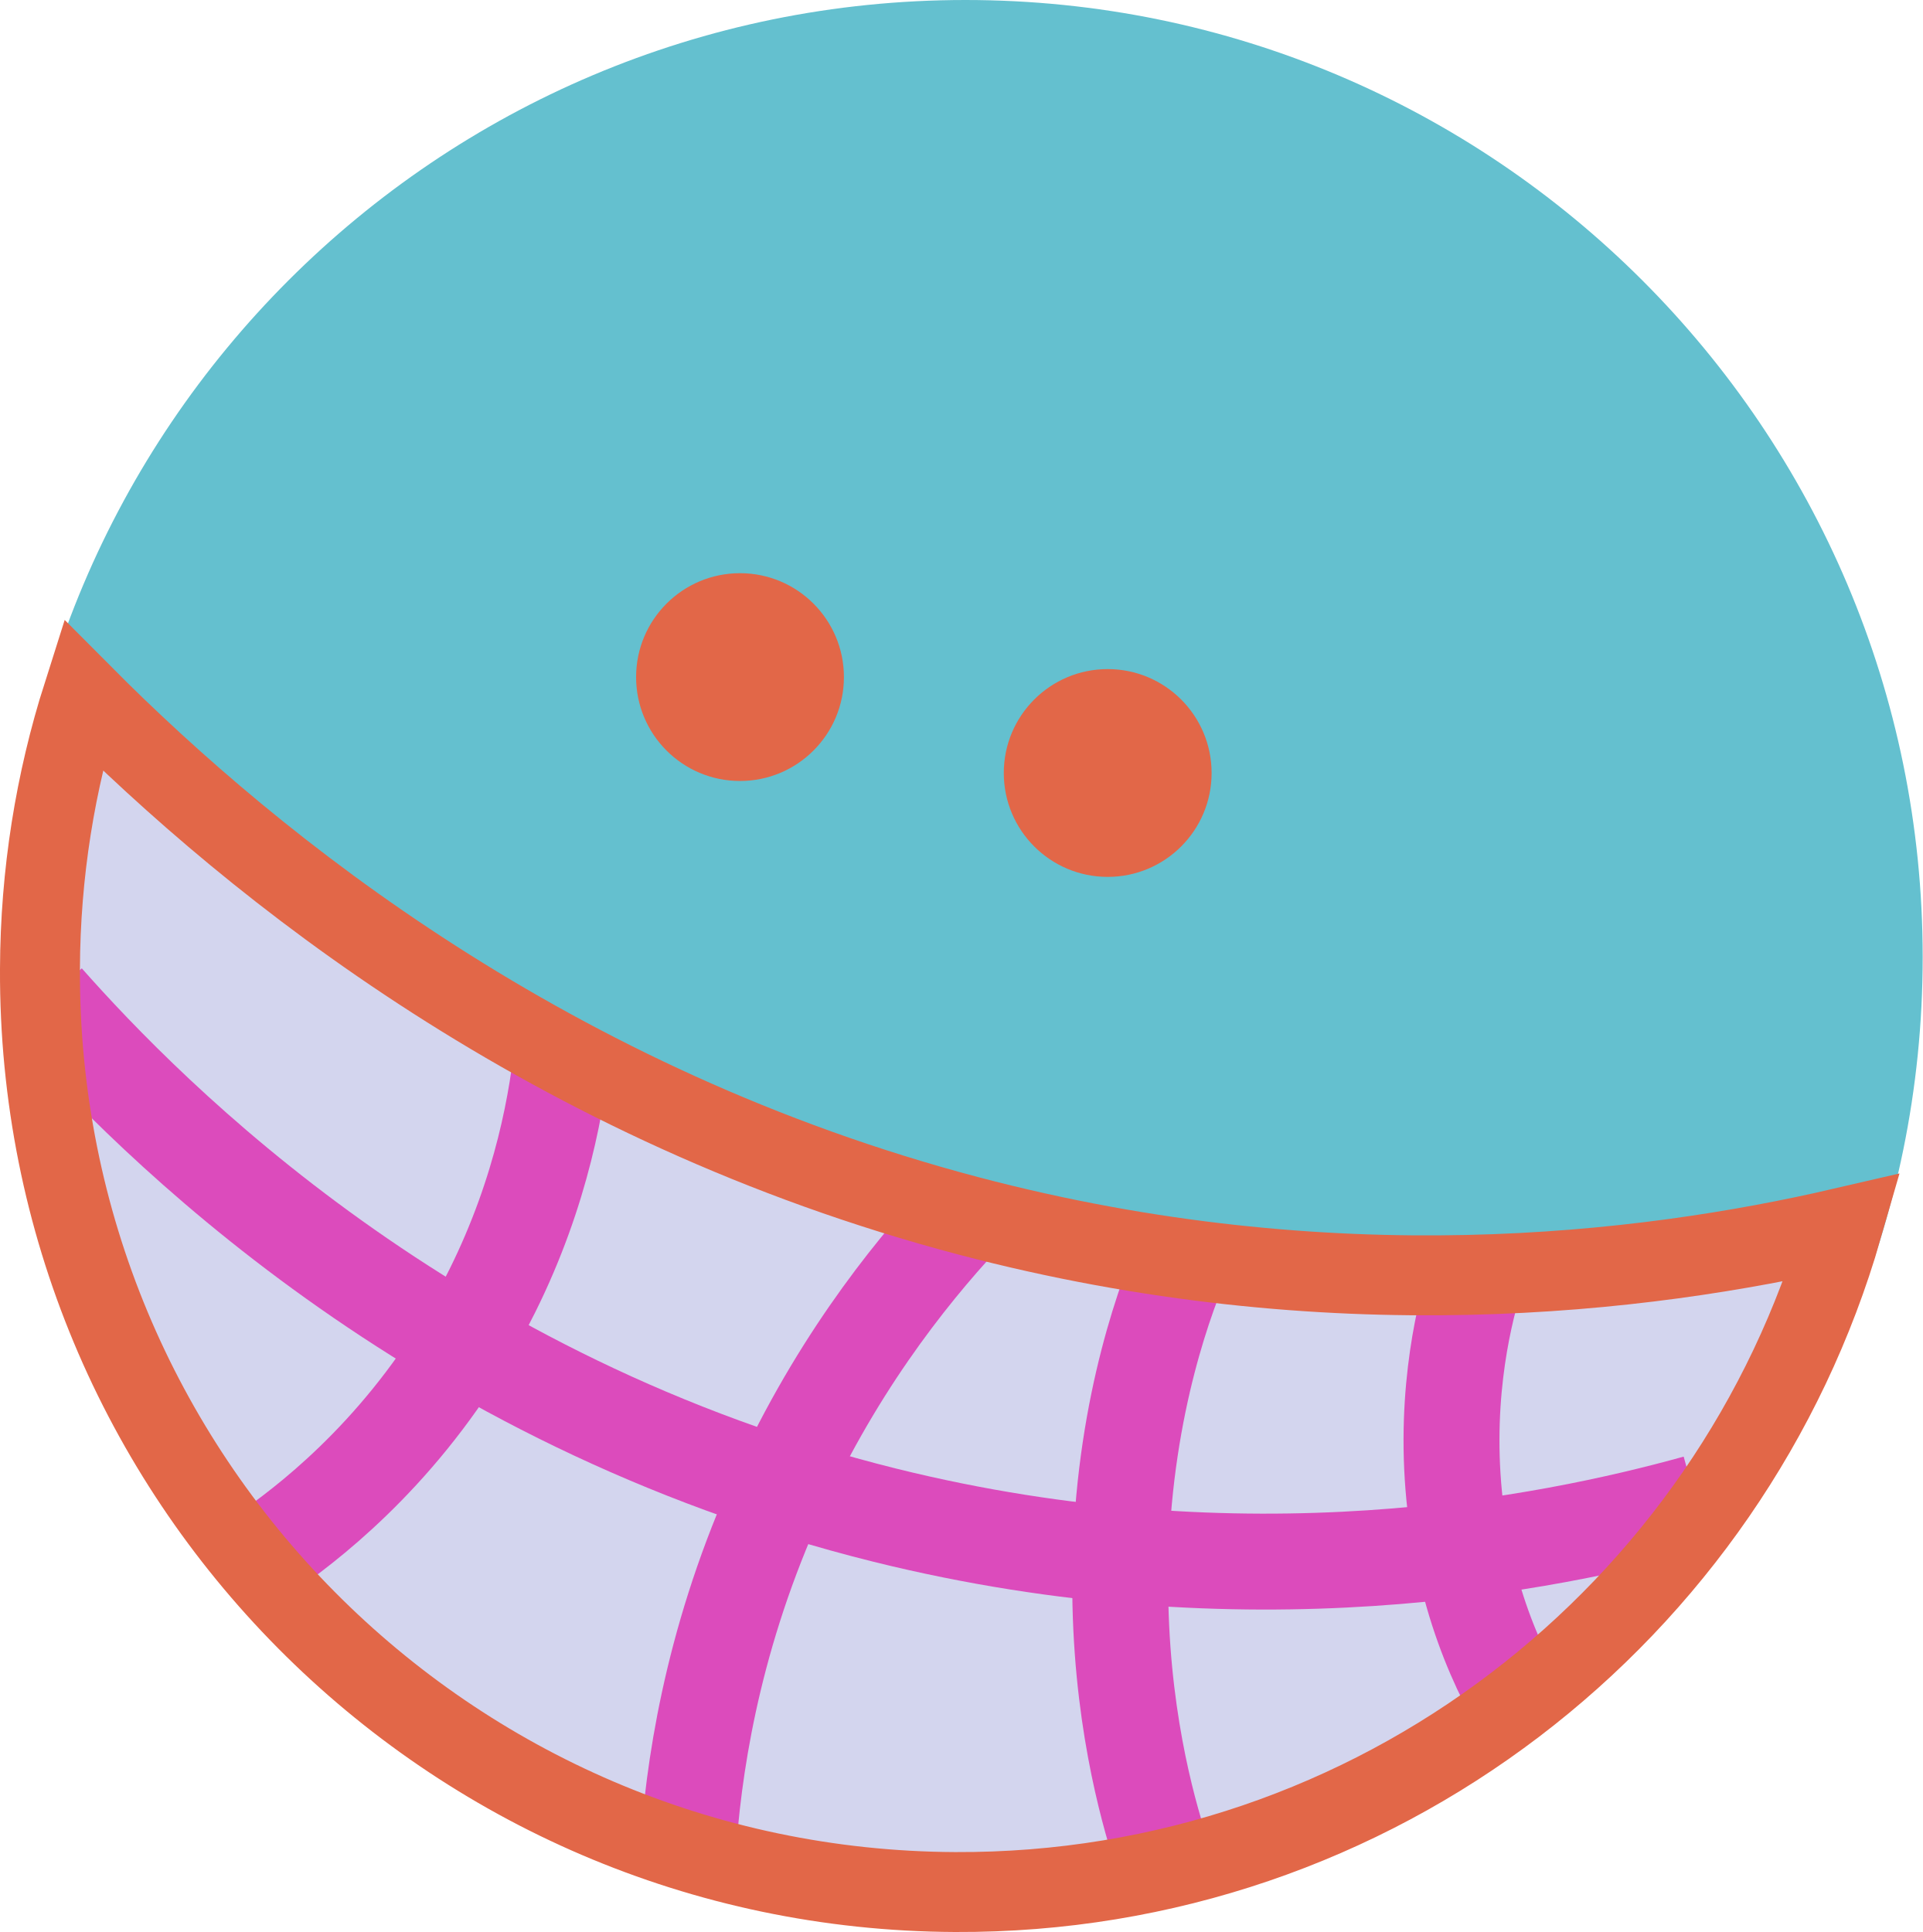
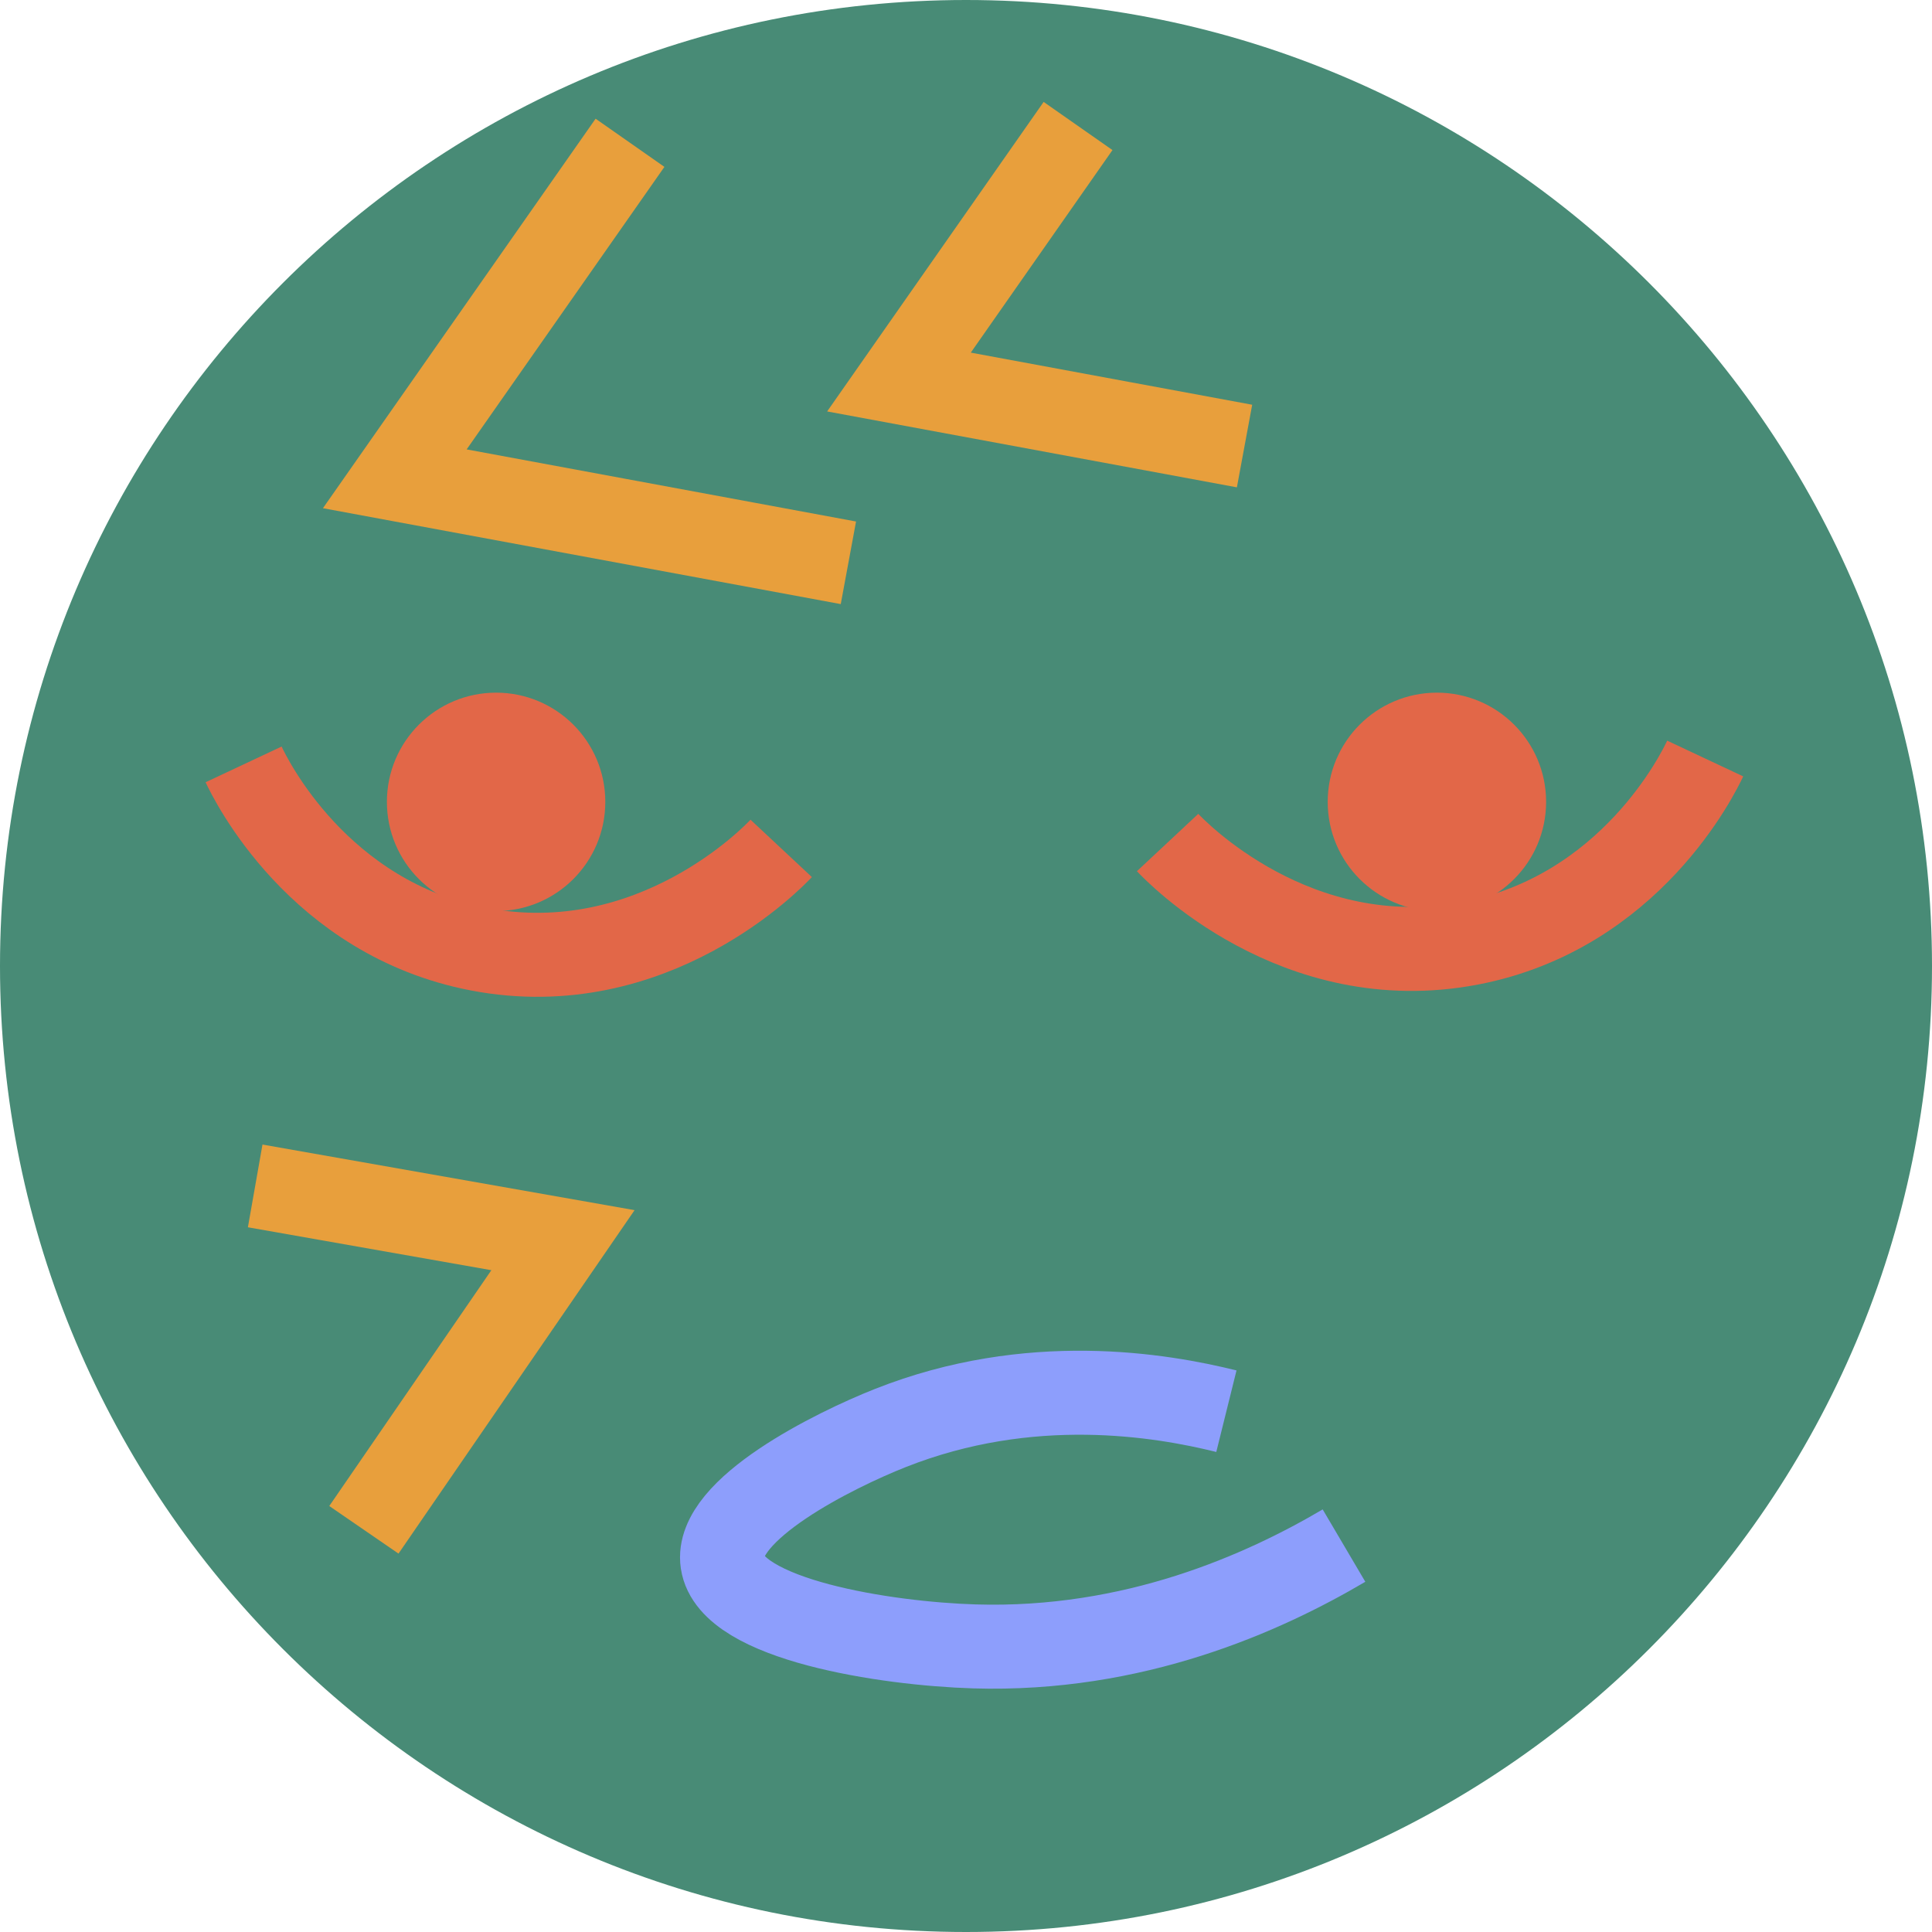
- <svg xmlns="http://www.w3.org/2000/svg" id="Layer_2" viewBox="0 0 120.27 120.87">
+ <svg xmlns="http://www.w3.org/2000/svg" id="Layer_2" viewBox="0 0 115 115">
  <defs>
    <style>
      .cls-1 {
-         stroke: #e26748;
+         stroke: #e89f3c;
+       }
+ 
+       .cls-1, .cls-2, .cls-3 {
+         fill: none;
+         stroke-miterlimit: 10;
        stroke-width: 5px;
      }

-       .cls-1, .cls-2 {
-         fill: none;
-         stroke-miterlimit: 10;
+       .cls-2 {
+         stroke: #e26748;
      }

-       .cls-2 {
-         stroke: #dc4bbc;
-         stroke-width: 6px;
+       .cls-4 {
+         fill: #488b76;
      }

      .cls-3 {
-         fill: #d3d5ee;
-       }
- 
-       .cls-4 {
-         fill: #e26748;
+         stroke: #8d9efc;
      }

      .cls-5 {
-         fill: #64c0cf;
+         fill: #e26748;
      }
    </style>
  </defs>
  <g id="Layer_1-2" data-name="Layer_1">
    <g>
-       <circle class="cls-5" cx="60.39" cy="59.88" r="59.88" />
-       <path class="cls-3" d="M82.18,79.22l-35.97-6.16L7.32,46.89l-2.47-.5s-2.55,4.48-2.61,17.48c-.06,13,10.86,31.05,16.92,37.48,6.06,6.43,5.89,6.62,22.92,14.14,17.03,7.52,25.92,3.67,46.96-5.24,19.68-8.33,23.66-28.98,24.1-31.62.03-.18.04-.28.04-.28l-31,.86Z" />
-       <path class="cls-2" d="M2.87,62.57c6.54,7.39,24.02,25.16,52.51,32.23,22.6,5.6,41.4,1.81,50.74-.78" />
-       <path class="cls-2" d="M17.61,96.44c3.23-2.37,9.03-7.32,13.19-15.69,3.11-6.26,4.1-12.02,4.44-15.73" />
-       <path class="cls-2" d="M43.02,116.05c.32-5.17,1.44-13.08,5.33-21.91,3.67-8.33,8.4-14.29,11.85-18.01" />
-       <path class="cls-2" d="M74.19,78.19c-1.2,2.75-3.79,9.53-4.09,19.12-.26,8.46,1.4,14.88,2.32,17.87" />
-       <path class="cls-2" d="M92.18,80.26c-.66,2.26-2,7.75-1.06,14.66.95,7.02,3.72,11.57,4.94,13.36" />
-       <path class="cls-1" d="M60.59,76.07c-26.11-6.89-44.56-21.69-55.41-32.6-1.72,5.41-2.66,11.17-2.68,17.15-.14,31.76,25.49,57.61,57.25,57.75,26.31.12,48.55-17.47,55.49-41.56-12.43,2.88-31.96,5.24-54.65-.74Z" />
-       <circle class="cls-4" cx="46.29" cy="42.36" r="6.5" />
-       <circle class="cls-4" cx="69.29" cy="48.36" r="6.5" />
+       <circle class="cls-4" cx="57.5" cy="57.5" r="57.5" />
+       <polyline class="cls-1" points="37.5 8.5 23.5 28.5 50.5 33.5" />
+       <polyline class="cls-1" points="64.17 7.5 53.51 22.74 74.08 26.55" />
+       <path class="cls-2" d="M14.5,45.5c.39.83,4.43,9.17,14,11,10.38,1.99,17.57-5.54,18-6" />
+       <path class="cls-2" d="M101.5,45.15c-.39.83-4.43,9.17-14,11-10.38,1.99-17.57-5.54-18-6" />
+       <polyline class="cls-1" points="15.19 70.59 33.51 73.82 21.66 91.06" />
+       <path class="cls-3" d="M73,84c-3.91-.97-11.69-2.29-20,1-3.34,1.32-10.47,4.86-10,8,.51,3.41,9.72,4.84,15,5,9.49.29,17.18-3.16,22-6" />
+       <circle class="cls-5" cx="85.53" cy="47.73" r="6.5" />
+       <circle class="cls-5" cx="29.53" cy="47.73" r="6.5" />
    </g>
  </g>
</svg>
